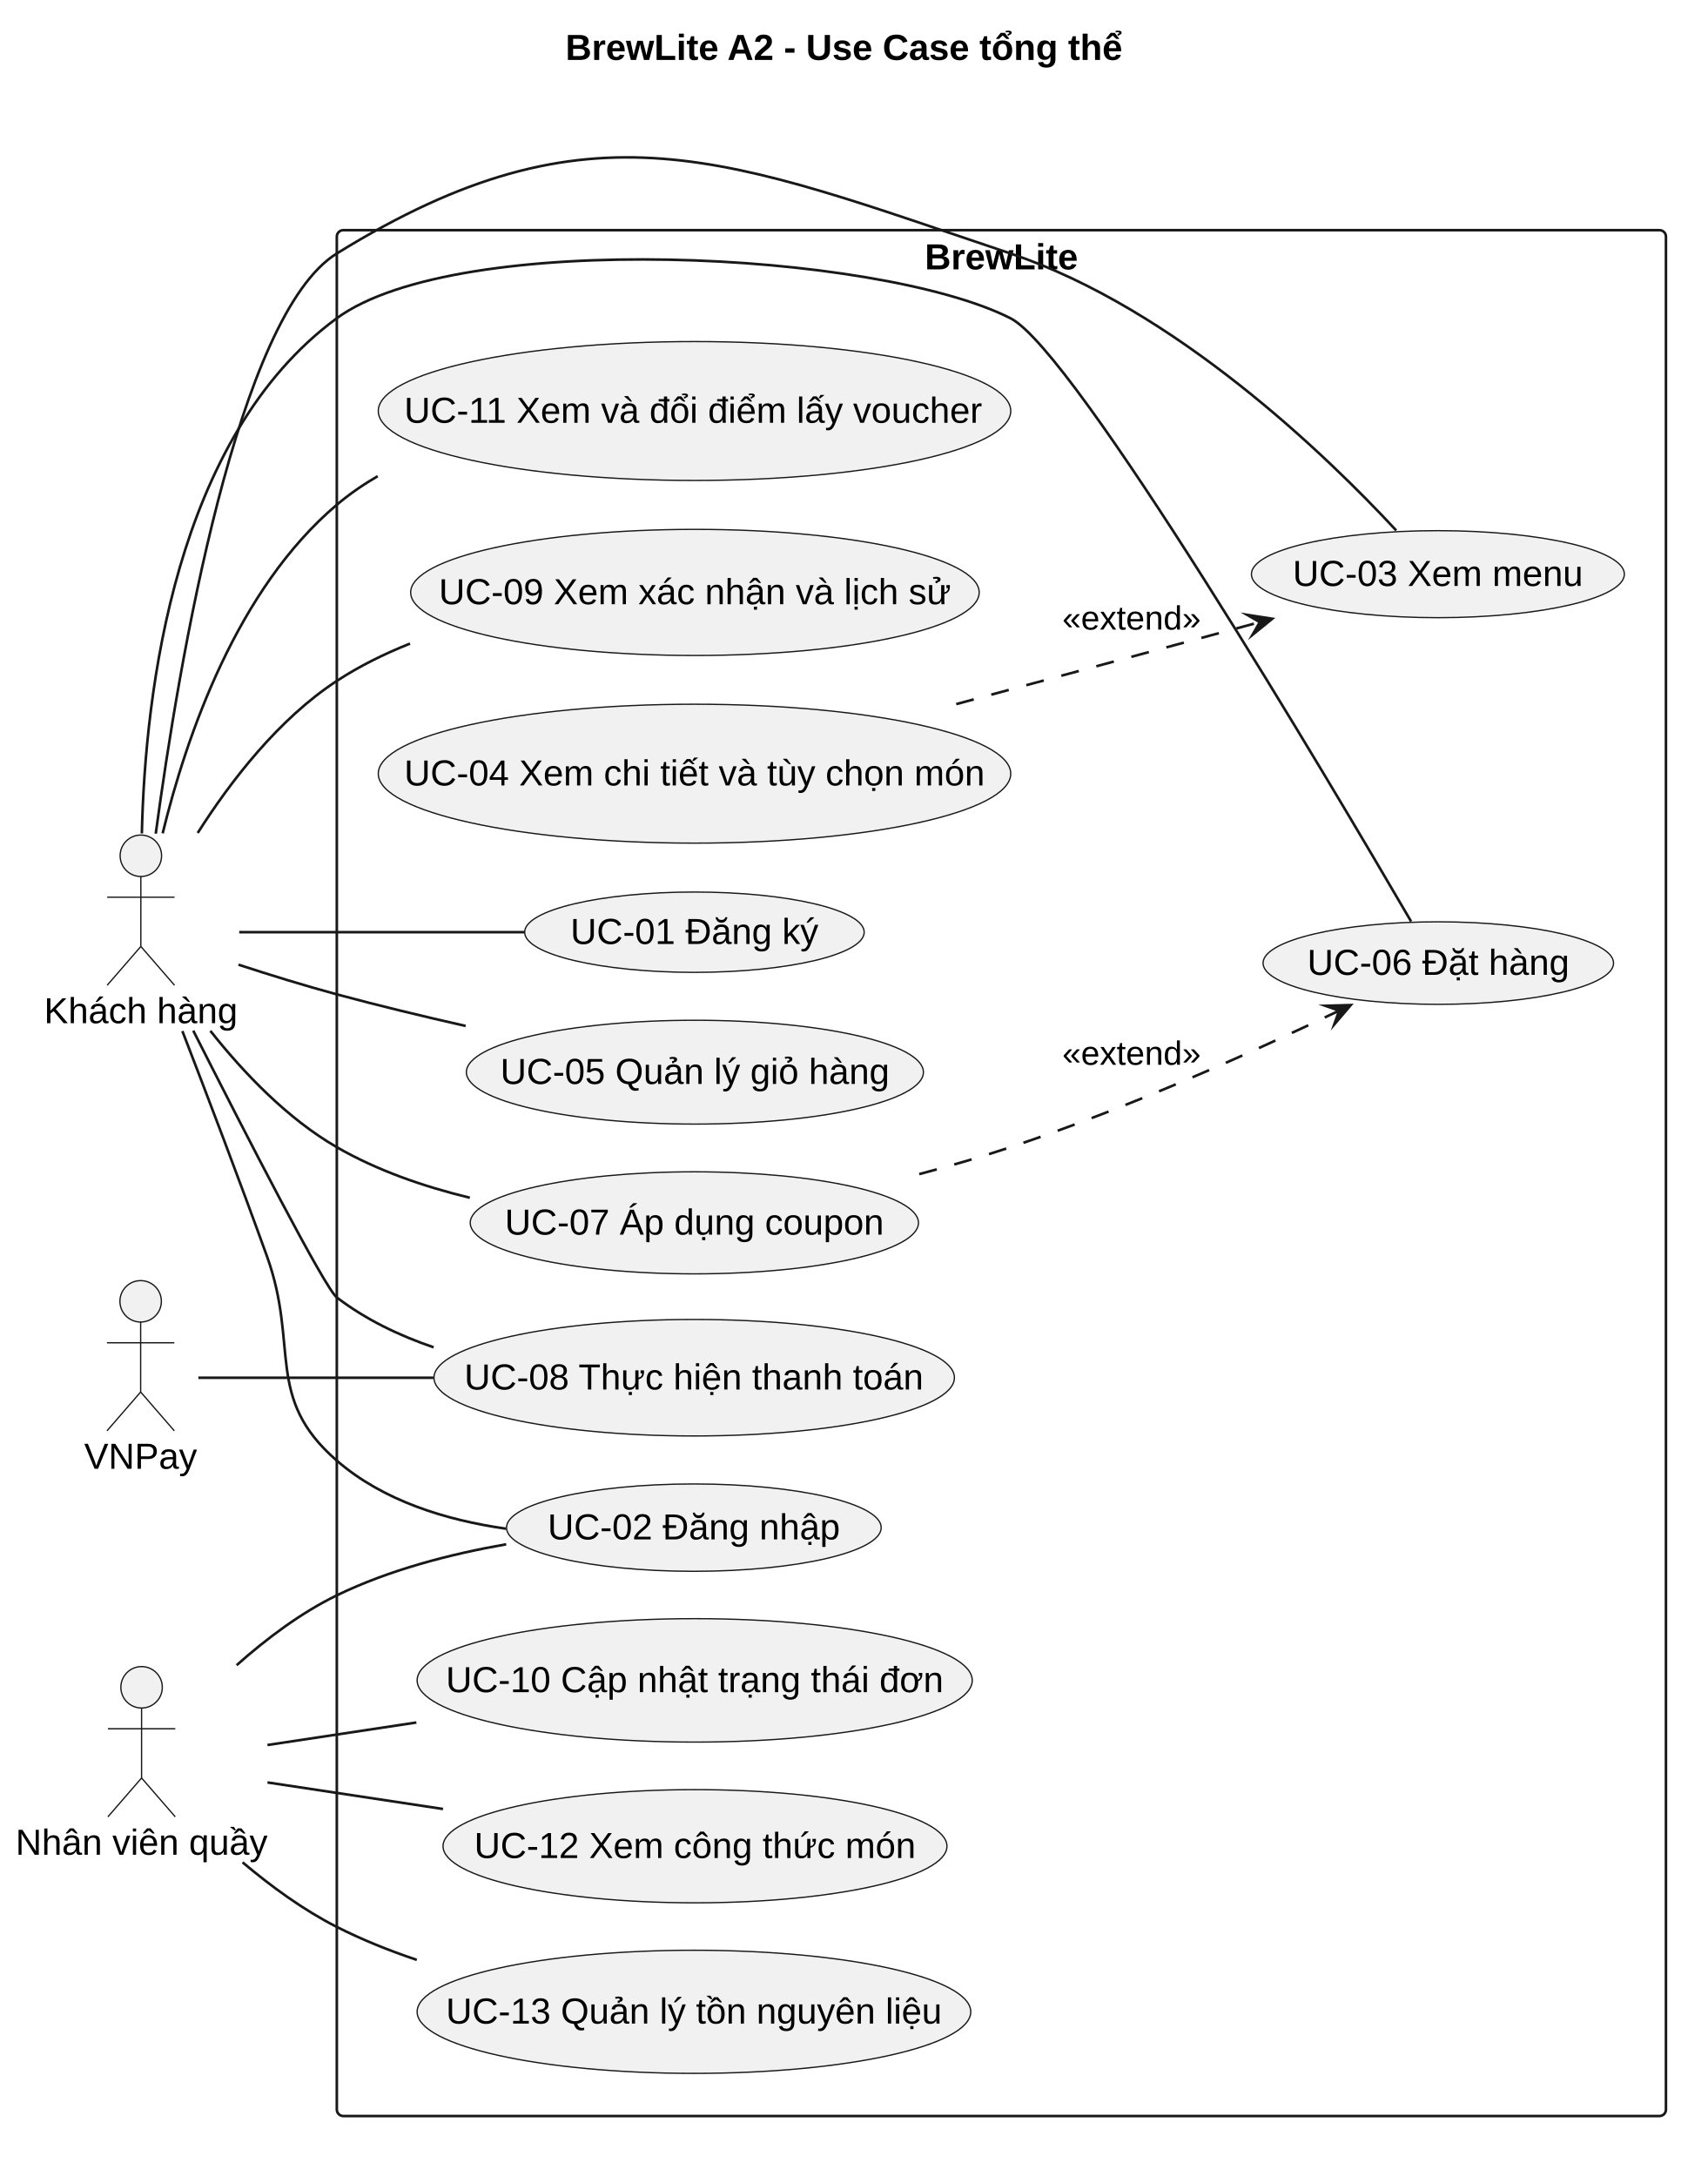
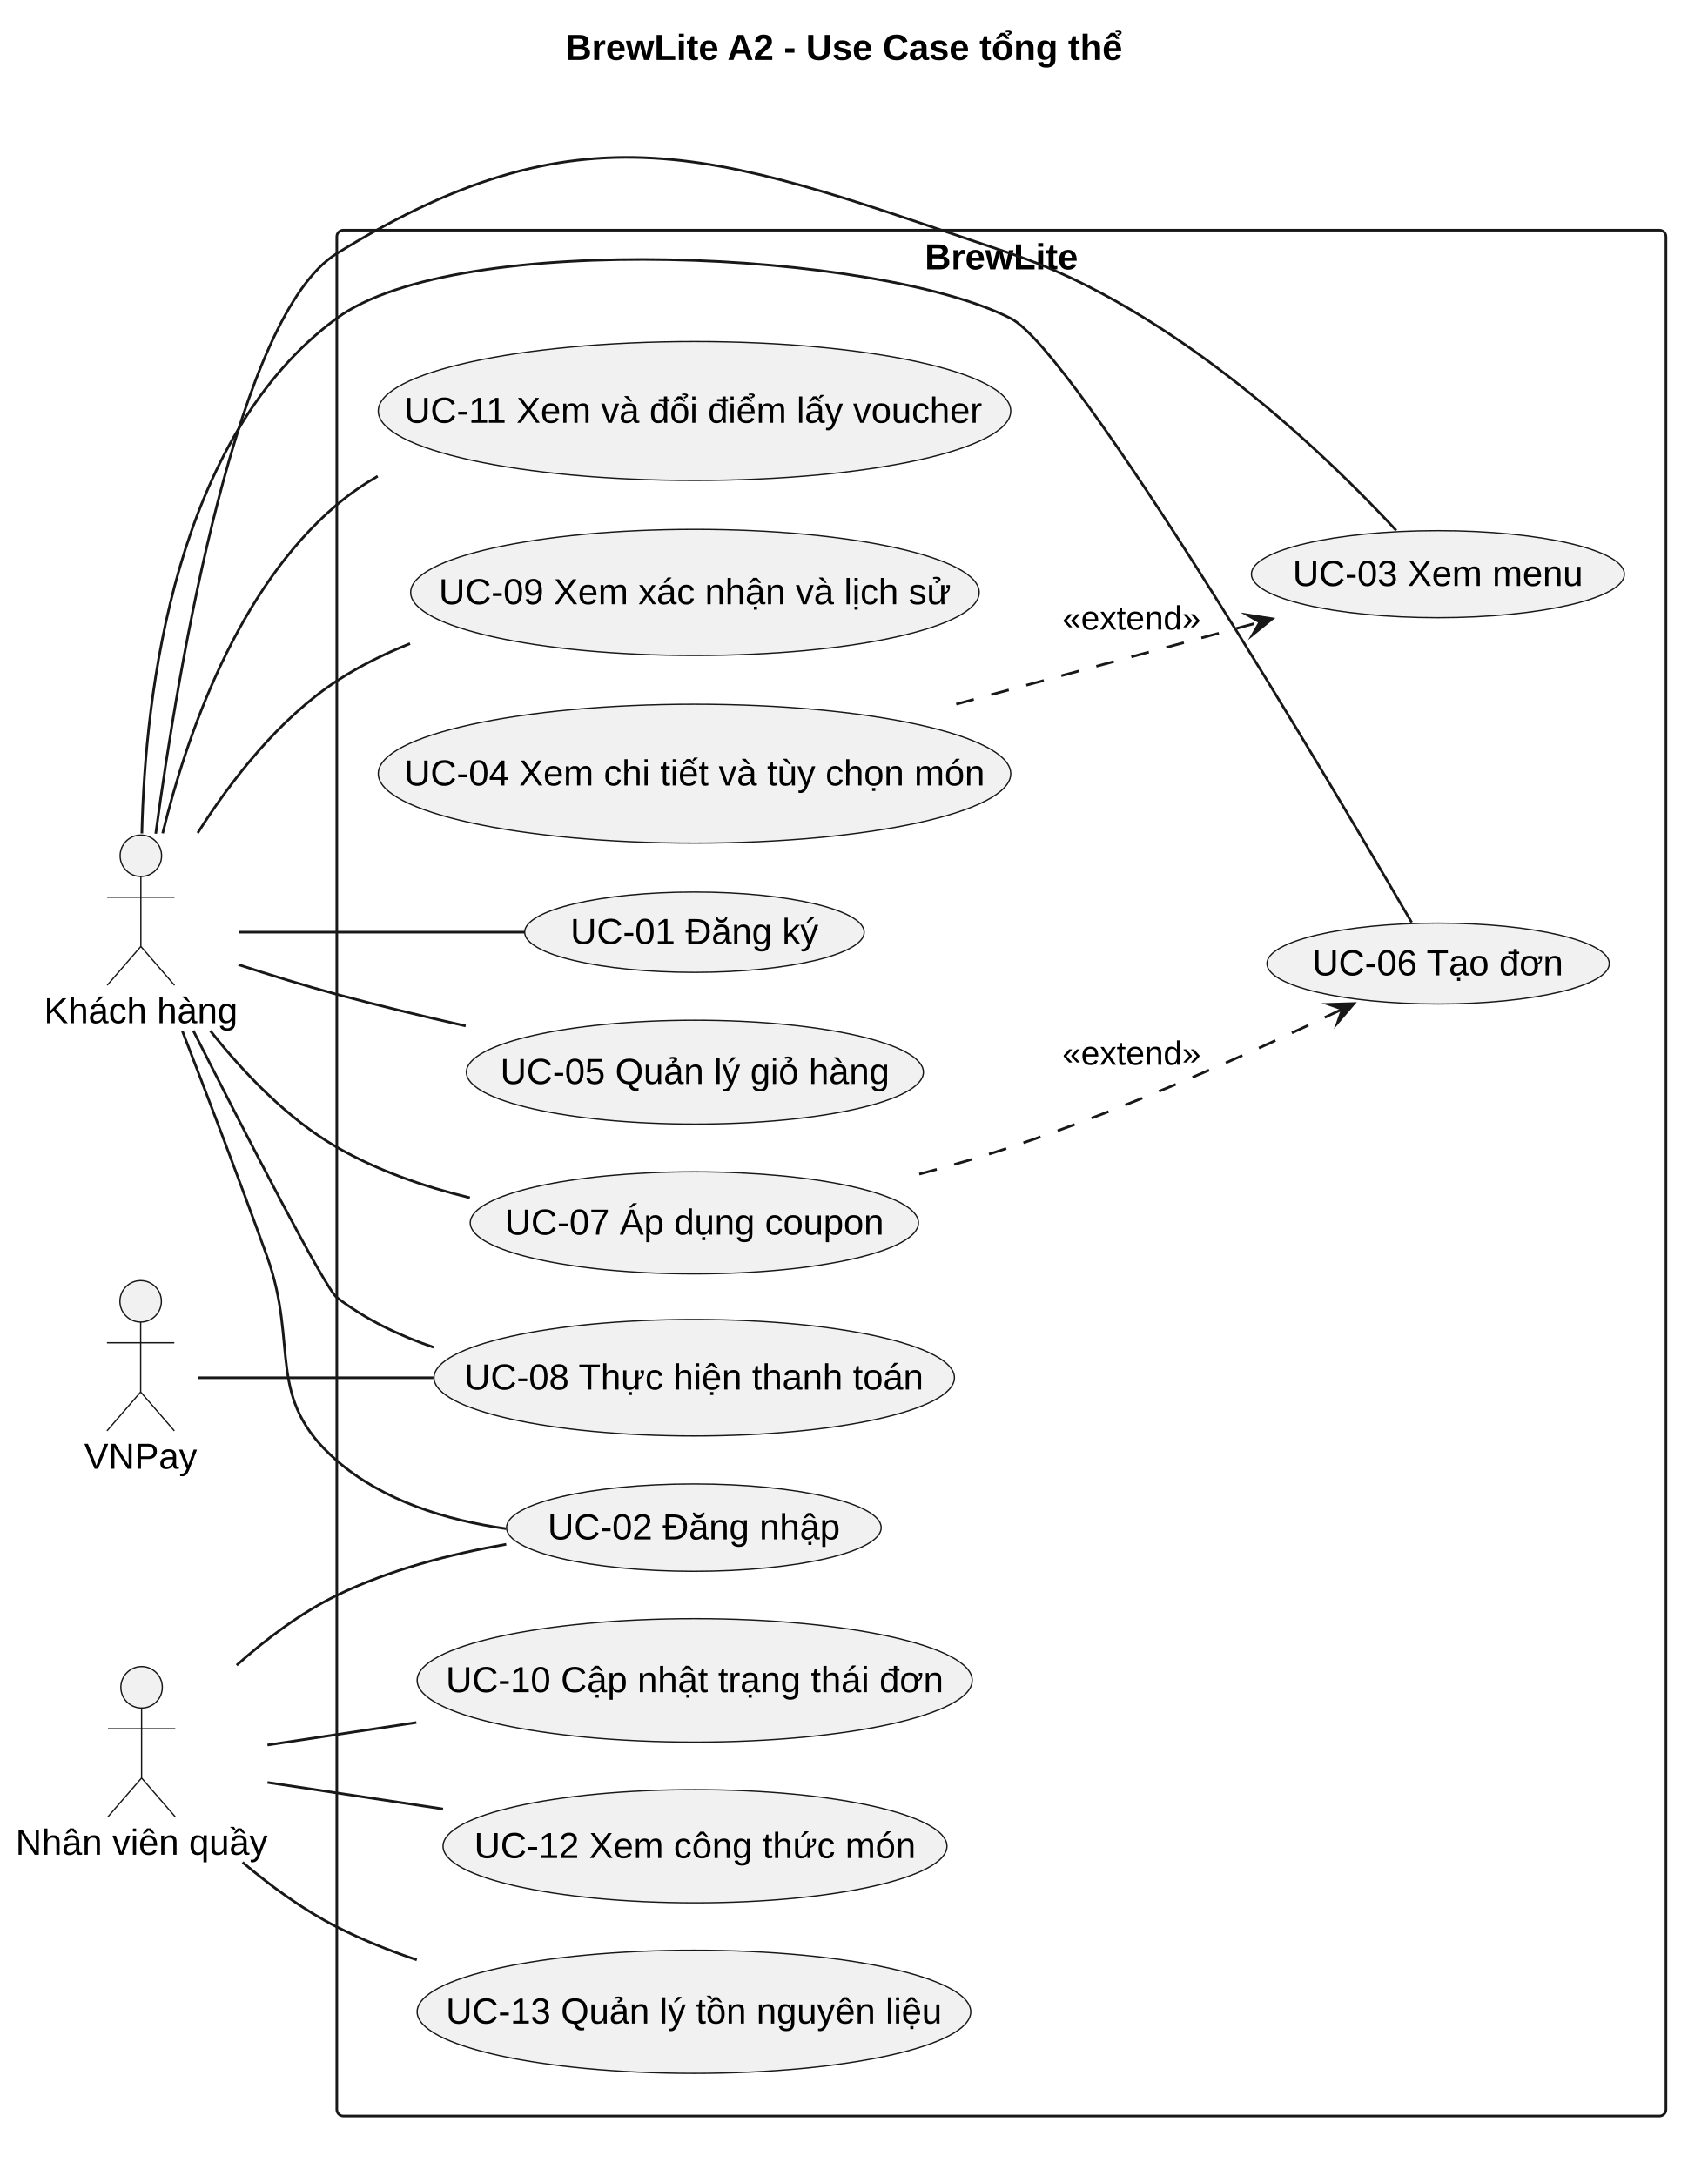
<svg xmlns="http://www.w3.org/2000/svg" version="1.1" data-diagram-type="DESCRIPTION" style="width:659px;height:840px;background:#FFFFFF;" width="659px" height="840px" viewBox="0 0 659 840" zoomAndPan="magnify" preserveAspectRatio="none" contentStyleType="text/css">
  <defs />
  <g font-family="sans-serif" lengthAdjust="spacing">
    <g class="title" data-source-line="3">
      <text x="218.255" y="23.132" fill="#000" font-size="14" textLength="215.489" font-weight="700" font-family="Arial">BrewLite A2 - Use Case tổng thể</text>
    </g>
    <g class="cluster" data-qualified-name="BrewLite" id="ent0004" data-source-line="9">
      <rect x="130" y="88.85" width="513" height="728" fill="none" style="stroke:#181818;stroke-width:1;" rx="2.5" ry="2.5" />
      <text x="356.938" y="103.982" fill="#000" font-size="14" textLength="59.124" font-weight="700" font-family="Arial">BrewLite</text>
    </g>
    <g class="entity" data-qualified-name="Customer" id="ent0001" data-source-line="6">
      <ellipse cx="54.365" cy="330.35" rx="8" ry="8" fill="#F1F1F1" style="stroke:#181818;stroke-width:0.5;" />
      <path d="M54.365,338.35 L54.365,365.35 M41.365,346.35 L67.365,346.35 M54.365,365.35 L41.365,380.35 M54.365,365.35 L67.365,380.35" style="stroke:#181818;stroke-width:0.5;" fill="none" />
      <text x="17" y="394.982" fill="#000" font-size="14" textLength="74.73" font-family="Arial">Khách hàng</text>
    </g>
    <g class="entity" data-qualified-name="Staff" id="ent0002" data-source-line="7">
      <ellipse cx="54.645" cy="651.35" rx="8" ry="8" fill="#F1F1F1" style="stroke:#181818;stroke-width:0.5;" />
      <path d="M54.645,659.35 L54.645,686.35 M41.645,667.35 L67.645,667.35 M54.645,686.35 L41.645,701.35 M54.645,686.35 L67.645,701.35" style="stroke:#181818;stroke-width:0.5;" fill="none" />
      <text x="6" y="715.982" fill="#000" font-size="14" textLength="97.289" font-family="Arial">Nhân viên quầy</text>
    </g>
    <g class="entity" data-qualified-name="Gateway" id="ent0003" data-source-line="8">
      <ellipse cx="54.286" cy="502.35" rx="8" ry="8" fill="#F1F1F1" style="stroke:#181818;stroke-width:0.5;" />
      <path d="M54.286,510.35 L54.286,537.35 M41.286,518.35 L67.286,518.35 M54.286,537.35 L41.286,552.35 M54.286,537.35 L67.286,552.35" style="stroke:#181818;stroke-width:0.5;" fill="none" />
      <text x="32.5" y="566.982" fill="#000" font-size="14" textLength="43.572" font-family="Arial">VNPay</text>
    </g>
    <g class="entity" data-qualified-name="BrewLite.UC01" id="ent0005" data-source-line="10">
      <ellipse cx="268.026" cy="359.855" rx="65.526" ry="15.505" fill="#F1F1F1" style="stroke:#181818;stroke-width:0.5;" />
      <text x="220.175" y="364.404" fill="#000" font-size="14" textLength="95.703" font-family="Arial">UC-01 Đăng ký</text>
    </g>
    <g class="entity" data-qualified-name="BrewLite.UC02" id="ent0006" data-source-line="11">
      <ellipse cx="267.807" cy="589.711" rx="72.307" ry="16.861" fill="#F1F1F1" style="stroke:#181818;stroke-width:0.5;" />
      <text x="211.383" y="594.26" fill="#000" font-size="14" textLength="112.848" font-family="Arial">UC-02 Đăng nhập</text>
    </g>
    <g class="entity" data-qualified-name="BrewLite.UC03" id="ent0007" data-source-line="12">
      <ellipse cx="554.979" cy="221.646" rx="71.979" ry="16.796" fill="#F1F1F1" style="stroke:#181818;stroke-width:0.5;" />
      <text x="498.958" y="226.195" fill="#000" font-size="14" textLength="112.041" font-family="Arial">UC-03 Xem menu</text>
    </g>
    <g class="entity" data-qualified-name="BrewLite.UC04" id="ent0008" data-source-line="13">
      <ellipse cx="268.057" cy="298.661" rx="122.057" ry="26.811" fill="#F1F1F1" style="stroke:#181818;stroke-width:0.5;" />
      <text x="156.009" y="303.21" fill="#000" font-size="14" textLength="224.096" font-family="Arial">UC-04 Xem chi tiết và tùy chọn món</text>
    </g>
    <g class="entity" data-qualified-name="BrewLite.UC05" id="ent0009" data-source-line="14">
      <ellipse cx="268.204" cy="413.891" rx="88.204" ry="20.041" fill="#F1F1F1" style="stroke:#181818;stroke-width:0.5;" />
      <text x="193.104" y="418.44" fill="#000" font-size="14" textLength="150.199" font-family="Arial">UC-05 Quản lý giỏ hàng</text>
    </g>
    <g class="entity" data-qualified-name="BrewLite.UC06" id="ent0010" data-source-line="15">
-       <ellipse cx="555.14" cy="371.778" rx="67.64" ry="15.928" fill="#F1F1F1" style="stroke:#181818;stroke-width:0.5;" />
-       <text x="504.558" y="376.327" fill="#000" font-size="14" textLength="101.165" font-family="Arial">UC-06 Đặt hàng</text>
+       <ellipse cx="555.067" cy="371.963" rx="66.067" ry="15.613" fill="#F1F1F1" style="stroke:#181818;stroke-width:0.5;" />
+       <text x="506.511" y="376.512" fill="#000" font-size="14" textLength="97.111" font-family="Arial">UC-06 Tạo đơn</text>
    </g>
    <g class="entity" data-qualified-name="BrewLite.UC07" id="ent0011" data-source-line="16">
      <ellipse cx="268.001" cy="472.05" rx="86.501" ry="19.7" fill="#F1F1F1" style="stroke:#181818;stroke-width:0.5;" />
      <text x="194.839" y="476.599" fill="#000" font-size="14" textLength="146.323" font-family="Arial">UC-07 Áp dụng coupon</text>
    </g>
    <g class="entity" data-qualified-name="BrewLite.UC08" id="ent0012" data-source-line="17">
      <ellipse cx="267.938" cy="531.837" rx="100.438" ry="22.488" fill="#F1F1F1" style="stroke:#181818;stroke-width:0.5;" />
      <text x="179.2" y="536.387" fill="#000" font-size="14" textLength="177.475" font-family="Arial">UC-08 Thực hiện thanh toán</text>
    </g>
    <g class="entity" data-qualified-name="BrewLite.UC09" id="ent0013" data-source-line="18">
      <ellipse cx="268.217" cy="228.693" rx="109.717" ry="24.343" fill="#F1F1F1" style="stroke:#181818;stroke-width:0.5;" />
      <text x="169.38" y="233.243" fill="#000" font-size="14" textLength="197.675" font-family="Arial">UC-09 Xem xác nhận và lịch sử</text>
    </g>
    <g class="entity" data-qualified-name="BrewLite.UC10" id="ent0014" data-source-line="19">
      <ellipse cx="268.127" cy="648.675" rx="107.127" ry="23.825" fill="#F1F1F1" style="stroke:#181818;stroke-width:0.5;" />
      <text x="172.092" y="653.225" fill="#000" font-size="14" textLength="192.069" font-family="Arial">UC-10 Cập nhật trạng thái đơn</text>
    </g>
    <g class="entity" data-qualified-name="BrewLite.UC11" id="ent0015" data-source-line="20">
      <ellipse cx="268.057" cy="158.661" rx="122.057" ry="26.811" fill="#F1F1F1" style="stroke:#181818;stroke-width:0.5;" />
      <text x="156.009" y="163.21" fill="#000" font-size="14" textLength="224.096" font-family="Arial">UC-11 Xem và đổi điểm lấy voucher</text>
    </g>
    <g class="entity" data-qualified-name="BrewLite.UC12" id="ent0016" data-source-line="21">
      <ellipse cx="268.246" cy="712.699" rx="97.246" ry="21.849" fill="#F1F1F1" style="stroke:#181818;stroke-width:0.5;" />
      <text x="183.026" y="717.248" fill="#000" font-size="14" textLength="170.44" font-family="Arial">UC-12 Xem công thức món</text>
    </g>
    <g class="entity" data-qualified-name="BrewLite.UC13" id="ent0017" data-source-line="22">
      <ellipse cx="267.84" cy="776.618" rx="106.84" ry="23.768" fill="#F1F1F1" style="stroke:#181818;stroke-width:0.5;" />
      <text x="172.117" y="781.167" fill="#000" font-size="14" textLength="191.447" font-family="Arial">UC-13 Quản lý tồn nguyên liệu</text>
    </g>
    <g class="link" data-entity-1="ent0001" data-entity-2="ent0005" id="lnk18" data-link-type="association">
      <path d="M92.34,359.85 C122.639,359.85 166.303,359.85 202.394,359.85" style="stroke:#181818;stroke-width:1;" fill="none" />
    </g>
    <g class="link" data-entity-1="ent0001" data-entity-2="ent0006" id="lnk19" data-link-type="association">
      <path d="M70.388,398.021 C79.923,422.711 92.443,455.587 103,484.85 C115.592,519.753 101.97,539.537 130,563.85 C147.922,579.396 172.2,586.849 195.34,590.128" style="stroke:#181818;stroke-width:1;" fill="none" />
    </g>
    <g class="link" data-entity-1="ent0001" data-entity-2="ent0007" id="lnk20" data-link-type="association">
      <path d="M60.111,321.823 C69.139,255.049 91.684,121.53 130,97.85 C228.297,37.099 280.446,61.095 390,97.85 C453.621,119.194 512.245,176.063 538.9,204.769" style="stroke:#181818;stroke-width:1;" fill="none" />
    </g>
    <g class="link" data-entity-1="ent0001" data-entity-2="ent0009" id="lnk21" data-link-type="association">
      <path d="M92.048,372.396 C104.064,376.314 117.537,380.486 130,383.85 C145.985,388.164 163.144,392.303 179.726,396.055" style="stroke:#181818;stroke-width:1;" fill="none" />
    </g>
    <g class="link" data-entity-1="ent0001" data-entity-2="ent0010" id="lnk22" data-link-type="association">
-       <path d="M54.751,321.733 C56.006,267.292 67.411,168.784 130,122.85 C176.58,88.665 338.445,96.766 390,122.85 C414.826,135.41 513.627,302.502 544.638,355.702" style="stroke:#181818;stroke-width:1;" fill="none" />
+       <path d="M54.751,321.733 C56.006,267.292 67.411,168.784 130,122.85 C176.58,88.665 338.445,96.766 390,122.85 C414.884,135.439 514.087,303.28 544.853,356.071" style="stroke:#181818;stroke-width:1;" fill="none" />
    </g>
    <g class="link" data-entity-1="ent0001" data-entity-2="ent0011" id="lnk23" data-link-type="association">
      <path d="M81.195,397.937 C94.023,414.139 110.887,431.806 130,442.85 C145.577,451.851 163.596,458.071 181.344,462.366" style="stroke:#181818;stroke-width:1;" fill="none" />
    </g>
    <g class="link" data-entity-1="ent0001" data-entity-2="ent0012" id="lnk24" data-link-type="association">
      <path d="M74.589,397.852 C95.106,438.403 125.412,497.335 130,500.85 C141.035,509.302 153.948,515.527 167.355,520.098" style="stroke:#181818;stroke-width:1;" fill="none" />
    </g>
    <g class="link" data-entity-1="ent0001" data-entity-2="ent0013" id="lnk25" data-link-type="association">
      <path d="M76.305,321.549 C89.217,301.229 107.614,277.502 130,262.85 C138.714,257.146 148.311,252.399 158.257,248.448" style="stroke:#181818;stroke-width:1;" fill="none" />
    </g>
    <g class="link" data-entity-1="ent0001" data-entity-2="ent0015" id="lnk26" data-link-type="association">
      <path d="M62.784,321.693 C71.974,284.005 91.476,227.418 130,194.85 C134.883,190.722 140.187,187.061 145.777,183.815" style="stroke:#181818;stroke-width:1;" fill="none" />
    </g>
    <g class="link" data-entity-1="ent0002" data-entity-2="ent0006" id="lnk27" data-link-type="association">
      <path d="M91.325,642.822 C102.774,632.643 116.106,622.604 130,615.85 C150.14,606.059 173.612,599.95 195.379,596.139" style="stroke:#181818;stroke-width:1;" fill="none" />
    </g>
    <g class="link" data-entity-1="ent0002" data-entity-2="ent0014" id="lnk28" data-link-type="association">
      <path d="M103.228,673.628 C120.407,671.029 140.545,667.982 160.708,664.932" style="stroke:#181818;stroke-width:1;" fill="none" />
    </g>
    <g class="link" data-entity-1="ent0002" data-entity-2="ent0016" id="lnk29" data-link-type="association">
      <path d="M103.228,688.071 C123.331,691.113 147.486,694.767 170.993,698.324" style="stroke:#181818;stroke-width:1;" fill="none" />
    </g>
    <g class="link" data-entity-1="ent0002" data-entity-2="ent0017" id="lnk30" data-link-type="association">
      <path d="M93.625,718.912 C104.631,728.208 117.158,737.34 130,743.85 C139.711,748.772 150.185,752.98 160.864,756.574" style="stroke:#181818;stroke-width:1;" fill="none" />
    </g>
    <g class="link" data-entity-1="ent0003" data-entity-2="ent0012" id="lnk31" data-link-type="association">
      <path d="M76.553,531.85 C98.077,531.85 133.11,531.85 167.298,531.85" style="stroke:#181818;stroke-width:1;" fill="none" />
    </g>
    <g class="link" data-entity-1="ent0008" data-entity-2="ent0007" id="lnk32" data-link-type="dependency">
      <polygon points="491.066,238.853,481.334,237.339,486.239,240.157,483.421,245.062,491.066,238.853" fill="#181818" style="stroke:#181818;stroke-width:1;stroke-linejoin:miter;stroke-miterlimit:10;" />
      <path d="M369.08,271.811 C409.658,260.847 450.46,249.824 486.239,240.157" style="stroke:#181818;stroke-width:1;stroke-dasharray:7,7;" fill="none" />
      <text x="410" y="243.044" fill="#000" font-size="13" textLength="53.492" font-family="Arial">«extend»</text>
    </g>
    <g class="link" data-entity-1="ent0011" data-entity-2="ent0010" id="lnk33" data-link-type="dependency">
-       <polygon points="521.363,387.983,511.518,388.268,516.854,390.145,514.977,395.482,521.363,387.983" fill="#181818" style="stroke:#181818;stroke-width:1;stroke-linejoin:miter;stroke-miterlimit:10;" />
-       <path d="M354.8,453.242 C366.716,450.091 378.729,446.609 390,442.85 C436.797,427.243 484.219,405.796 516.854,390.145" style="stroke:#181818;stroke-width:1;stroke-dasharray:7,7;" fill="none" />
+       <polygon points="522.585,387.397,512.741,387.69,518.078,389.562,516.206,394.9,522.585,387.397" fill="#181818" style="stroke:#181818;stroke-width:1;stroke-linejoin:miter;stroke-miterlimit:10;" />
+       <path d="M354.8,453.242 C366.716,450.091 378.729,446.609 390,442.85 C437.386,427.047 485.528,405.204 518.078,389.562" style="stroke:#181818;stroke-width:1;stroke-dasharray:7,7;" fill="none" />
      <text x="410" y="411.044" fill="#000" font-size="13" textLength="53.492" font-family="Arial">«extend»</text>
    </g>
  </g>
</svg>
